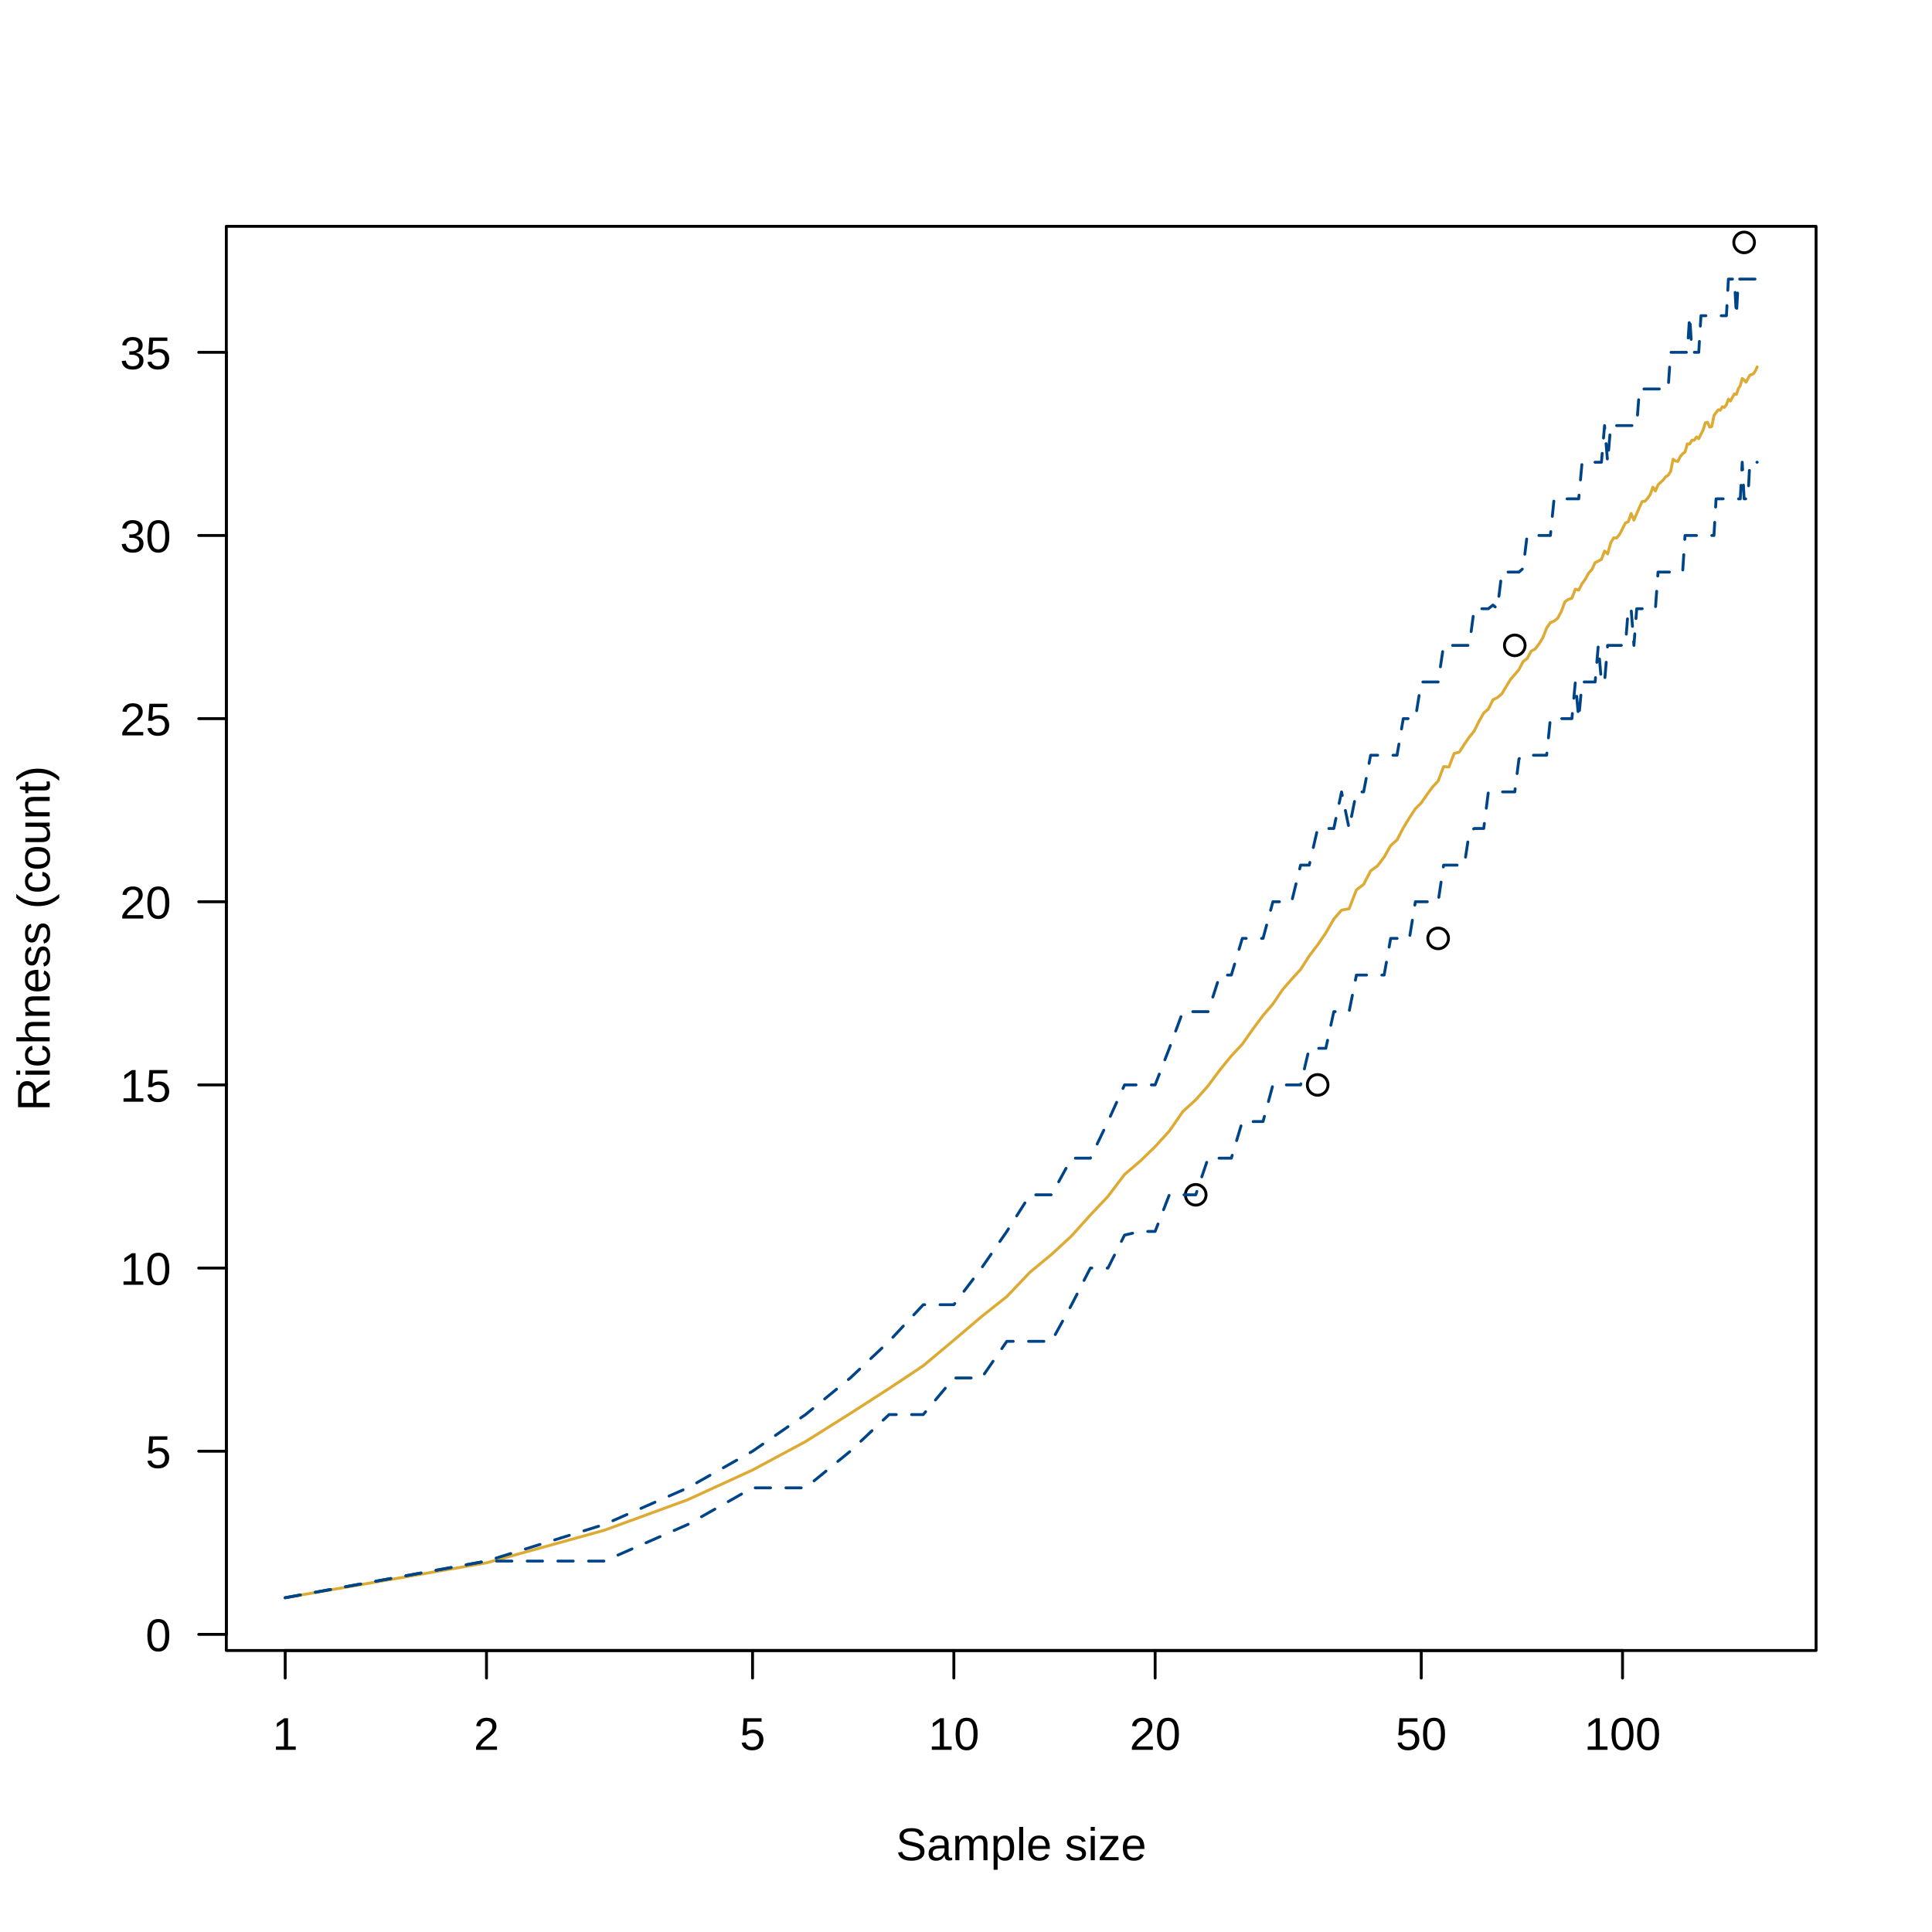
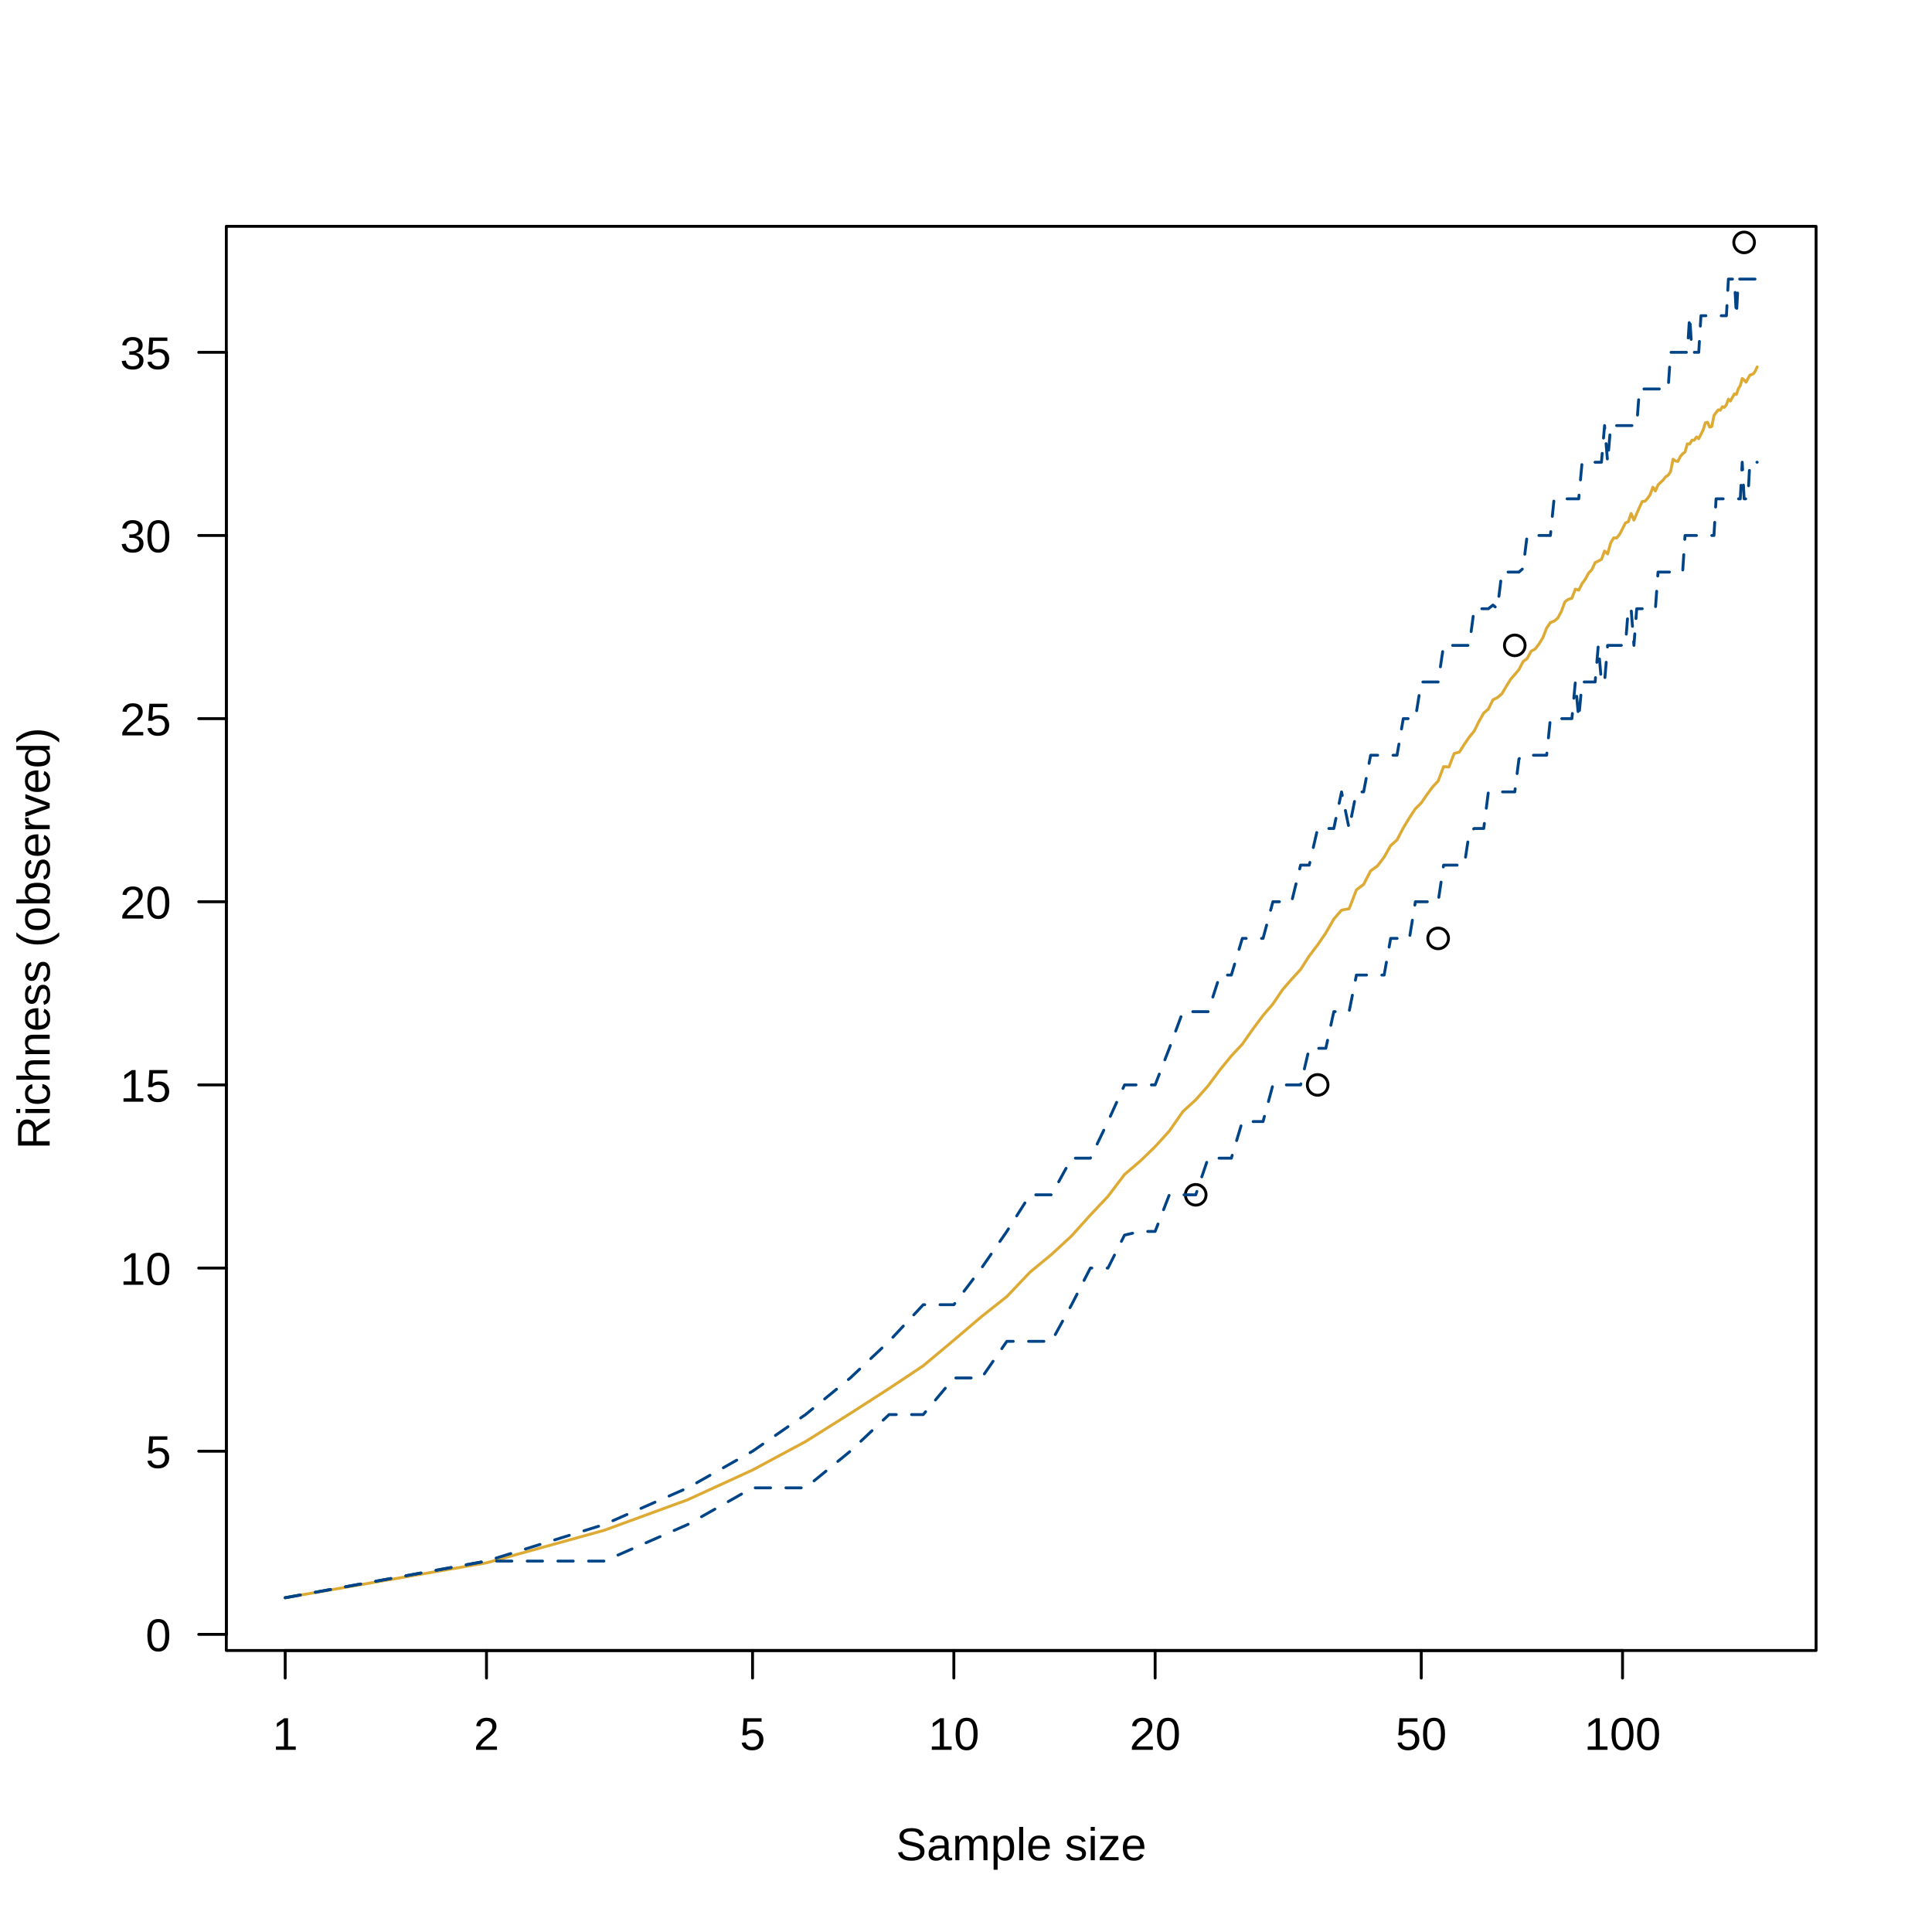
<svg xmlns="http://www.w3.org/2000/svg" class="svglite" width="504.00pt" height="504.00pt" viewBox="0 0 504.00 504.00">
  <defs>
    <style type="text/css">
    .svglite line, .svglite polyline, .svglite polygon, .svglite path, .svglite rect, .svglite circle {
      fill: none;
      stroke: #000000;
      stroke-linecap: round;
      stroke-linejoin: round;
      stroke-miterlimit: 10.00;
    }
    .svglite text {
      white-space: pre;
    }
  </style>
  </defs>
  <rect width="100%" height="100%" style="stroke: none; fill: #FFFFFF;" />
  <defs>
    <clipPath id="cpMC4wMHw1MDQuMDB8MC4wMHw1MDQuMDA=">
      <rect x="0.00" y="0.00" width="504.00" height="504.00" />
    </clipPath>
  </defs>
  <g clip-path="url(#cpMC4wMHw1MDQuMDB8MC4wMHw1MDQuMDA=)">
</g>
  <defs>
    <clipPath id="cpNTkuMDR8NDczLjc2fDU5LjA0fDQzMC41Ng==">
      <rect x="59.04" y="59.04" width="414.72" height="371.52" />
    </clipPath>
  </defs>
  <g clip-path="url(#cpNTkuMDR8NDczLjc2fDU5LjA0fDQzMC41Ng==)">
    <circle cx="454.99" cy="63.24" r="2.70" style="stroke-width: 0.75;" />
    <circle cx="395.16" cy="168.36" r="2.70" style="stroke-width: 0.75;" />
    <circle cx="375.17" cy="244.80" r="2.70" style="stroke-width: 0.75;" />
    <circle cx="343.74" cy="283.02" r="2.70" style="stroke-width: 0.75;" />
    <circle cx="311.93" cy="311.69" r="2.70" style="stroke-width: 0.75;" />
    <polyline points="74.40,416.80 126.91,407.69 157.63,399.20 179.42,391.23 196.32,383.48 210.14,376.06 221.81,368.73 231.93,362.22 240.85,356.28 248.83,349.60 256.05,343.46 262.65,338.23 268.71,331.86 274.32,327.23 279.55,322.40 284.44,316.96 289.03,312.10 293.36,306.38 297.46,302.88 301.34,299.12 305.04,295.06 308.57,289.97 311.93,286.91 315.16,283.25 318.25,279.09 321.22,275.45 324.08,272.39 326.83,268.47 329.49,264.90 332.06,261.91 334.55,258.21 336.95,255.45 339.28,252.90 341.54,249.37 343.74,246.47 345.87,243.37 347.95,239.75 349.97,237.42 351.94,237.06 353.85,232.13 355.73,230.70 357.55,227.19 359.33,225.90 361.08,223.59 362.78,220.58 364.44,219.11 366.07,215.98 367.67,213.34 369.23,210.97 370.76,209.46 372.26,207.26 373.73,205.27 375.17,203.75 376.59,199.98 377.98,200.09 379.34,196.56 380.69,196.21 382.00,194.15 383.30,192.27 384.57,190.72 385.82,188.19 387.06,186.00 388.27,184.98 389.46,182.56 390.63,181.98 391.79,180.99 392.93,179.07 394.05,177.23 395.16,175.96 396.25,174.67 397.32,172.59 398.38,171.80 399.43,169.87 400.46,169.32 401.48,167.99 402.48,166.36 403.47,163.85 404.45,162.40 405.41,162.04 406.36,161.27 407.31,159.50 408.24,156.98 409.15,156.35 410.06,156.05 410.96,153.69 411.84,153.96 412.72,152.24 413.59,151.04 414.44,149.47 415.29,148.57 416.12,146.76 416.95,146.37 417.77,145.93 418.58,143.74 419.38,144.49 420.18,141.62 420.96,140.30 421.74,140.34 422.51,139.38 423.27,137.91 424.02,136.42 424.77,136.11 425.51,133.94 426.24,135.69 426.97,133.98 427.68,132.37 428.39,130.83 429.10,130.77 429.80,130.01 430.49,129.01 431.18,127.09 431.85,128.09 432.53,126.48 433.20,125.84 433.86,125.23 434.51,124.38 435.16,123.99 435.81,123.00 436.45,119.79 437.08,120.26 437.71,120.37 438.33,119.10 438.95,118.37 439.57,117.92 440.17,115.78 440.78,115.85 441.38,114.82 441.97,114.85 442.56,113.99 443.15,114.45 443.73,113.27 444.30,112.18 444.87,110.31 445.44,110.15 446.00,111.43 446.56,111.24 447.12,108.40 447.67,107.63 448.22,106.92 448.76,107.02 449.30,106.10 449.83,106.28 450.37,105.59 450.89,104.13 451.42,104.62 451.94,103.66 452.46,102.75 452.97,102.90 453.48,101.40 453.99,100.59 454.49,98.72 454.99,99.14 455.49,99.71 455.98,98.78 456.47,97.88 456.96,97.70 457.44,97.49 457.92,96.77 458.40,95.71 " style="stroke-width: 0.75; stroke: #DDAA33;" />
    <polyline points="74.40,416.80 126.91,407.24 157.63,407.24 179.42,397.69 196.32,388.13 210.14,388.13 221.81,378.58 231.93,369.02 240.85,369.02 248.83,359.47 256.05,359.47 262.65,349.91 268.71,349.91 274.32,349.91 279.55,340.36 284.44,330.80 289.03,330.80 293.36,322.20 297.46,321.24 301.34,321.24 305.04,311.69 308.57,311.69 311.93,311.69 315.16,302.13 318.25,302.13 321.22,302.13 324.08,292.58 326.83,292.58 329.49,292.58 332.06,283.02 334.55,283.02 336.95,283.02 339.28,283.02 341.54,273.47 343.74,273.47 345.87,273.47 347.95,263.91 349.97,263.91 351.94,263.91 353.85,254.36 355.73,254.36 357.55,254.36 359.33,254.36 361.08,254.36 362.78,244.80 364.44,244.80 366.07,244.80 367.67,244.80 369.23,235.24 370.76,235.24 372.26,235.24 373.73,235.24 375.17,235.24 376.59,225.69 377.98,225.69 379.34,225.69 380.69,225.69 382.00,225.69 383.30,217.09 384.57,216.13 385.82,216.13 387.06,216.13 388.27,206.58 389.46,206.58 390.63,206.58 391.79,206.58 392.93,206.58 394.05,206.58 395.16,206.58 396.25,197.98 397.32,197.02 398.38,197.02 399.43,197.02 400.46,197.02 401.48,197.02 402.48,197.02 403.47,197.02 404.45,187.47 405.41,187.47 406.36,187.47 407.31,187.47 408.24,187.47 409.15,187.47 410.06,187.47 410.96,177.91 411.84,187.47 412.72,177.91 413.59,177.91 414.44,177.91 415.29,177.91 416.12,177.91 416.95,168.36 417.77,177.91 418.58,177.91 419.38,168.36 420.18,168.36 420.96,168.36 421.74,168.36 422.51,168.36 423.27,168.36 424.02,168.36 424.77,158.80 425.51,158.80 426.24,168.36 426.97,158.80 427.68,158.80 428.39,158.80 429.10,158.80 429.80,158.80 430.49,158.80 431.18,158.80 431.85,158.80 432.53,149.24 433.20,149.24 433.86,149.24 434.51,149.24 435.16,149.24 435.81,149.24 436.45,149.24 437.08,149.24 437.71,149.24 438.33,149.24 438.95,149.24 439.57,139.69 440.17,139.69 440.78,139.69 441.38,139.69 441.97,139.69 442.56,139.69 443.15,139.69 443.73,139.69 444.30,139.69 444.87,139.69 445.44,139.69 446.00,139.69 446.56,139.69 447.12,139.69 447.67,130.13 448.22,130.13 448.76,130.13 449.30,130.13 449.83,130.13 450.37,130.13 450.89,130.13 451.42,130.13 451.94,130.13 452.46,130.13 452.97,130.13 453.48,130.13 453.99,130.13 454.49,120.58 454.99,130.13 455.49,130.13 455.98,130.13 456.47,120.58 456.96,120.58 457.44,120.58 457.92,120.58 458.40,120.58 " style="stroke-width: 0.75; stroke: #004488; stroke-dasharray: 4.00,4.00;" />
    <polyline points="74.40,416.80 126.91,407.24 157.63,397.69 179.42,388.13 196.32,378.58 210.14,369.02 221.81,359.47 231.93,349.91 240.85,340.36 248.83,340.36 256.05,330.80 262.65,321.24 268.71,311.69 274.32,311.69 279.55,302.13 284.44,302.13 289.03,292.58 293.36,283.02 297.46,283.02 301.34,283.02 305.04,273.47 308.57,263.91 311.93,263.91 315.16,263.91 318.25,254.36 321.22,254.36 324.08,244.80 326.83,244.80 329.49,244.80 332.06,235.24 334.55,235.24 336.95,235.24 339.28,225.69 341.54,225.69 343.74,216.13 345.87,216.13 347.95,216.13 349.97,206.58 351.94,216.13 353.85,206.58 355.73,206.58 357.55,197.02 359.33,197.02 361.08,197.02 362.78,197.02 364.44,197.02 366.07,187.47 367.67,187.47 369.23,187.47 370.76,177.91 372.26,177.91 373.73,177.91 375.17,177.91 376.59,168.36 377.98,168.36 379.34,168.36 380.69,168.36 382.00,168.36 383.30,168.36 384.57,158.80 385.82,158.80 387.06,158.80 388.27,158.80 389.46,157.84 390.63,158.80 391.79,149.24 392.93,149.24 394.05,149.24 395.16,149.24 396.25,149.24 397.32,148.29 398.38,139.69 399.43,139.69 400.46,139.69 401.48,139.69 402.48,139.69 403.47,139.69 404.45,139.69 405.41,130.13 406.36,130.13 407.31,130.13 408.24,130.13 409.15,130.13 410.06,130.13 410.96,130.13 411.84,130.13 412.72,120.58 413.59,120.58 414.44,120.58 415.29,120.58 416.12,120.58 416.95,120.58 417.77,120.58 418.58,111.02 419.38,120.58 420.18,111.02 420.96,111.02 421.74,111.02 422.51,111.02 423.27,111.02 424.02,111.02 424.77,111.02 425.51,111.02 426.24,111.02 426.97,111.02 427.68,101.47 428.39,101.47 429.10,101.47 429.80,101.47 430.49,101.47 431.18,101.47 431.85,101.47 432.53,101.47 433.20,101.47 433.86,101.47 434.51,101.47 435.16,101.47 435.81,91.91 436.45,91.91 437.08,91.91 437.71,91.91 438.33,91.91 438.95,91.91 439.57,91.91 440.17,91.91 440.78,82.36 441.38,91.91 441.97,91.91 442.56,91.91 443.15,91.91 443.73,82.36 444.30,82.36 444.87,82.36 445.44,82.36 446.00,82.36 446.56,82.36 447.12,82.36 447.67,82.36 448.22,82.36 448.76,82.36 449.30,82.36 449.83,82.36 450.37,82.36 450.89,72.80 451.42,72.80 451.94,72.80 452.46,72.80 452.97,82.36 453.48,72.80 453.99,72.80 454.49,72.80 454.99,72.80 455.49,72.80 455.98,72.80 456.47,72.80 456.96,72.80 457.44,72.80 457.92,72.80 458.40,72.80 " style="stroke-width: 0.75; stroke: #004488; stroke-dasharray: 4.00,4.00;" />
  </g>
  <g clip-path="url(#cpMC4wMHw1MDQuMDB8MC4wMHw1MDQuMDA=)">
    <line x1="74.40" y1="430.56" x2="423.27" y2="430.56" style="stroke-width: 0.75;" />
    <line x1="74.40" y1="430.56" x2="74.40" y2="437.76" style="stroke-width: 0.75;" />
    <line x1="126.91" y1="430.56" x2="126.91" y2="437.76" style="stroke-width: 0.75;" />
    <line x1="196.32" y1="430.56" x2="196.32" y2="437.76" style="stroke-width: 0.75;" />
    <line x1="248.83" y1="430.56" x2="248.83" y2="437.76" style="stroke-width: 0.75;" />
    <line x1="301.34" y1="430.56" x2="301.34" y2="437.76" style="stroke-width: 0.75;" />
    <line x1="370.76" y1="430.56" x2="370.76" y2="437.76" style="stroke-width: 0.75;" />
    <line x1="423.27" y1="430.56" x2="423.27" y2="437.76" style="stroke-width: 0.75;" />
    <text x="74.40" y="456.48" text-anchor="middle" style="font-size: 12.00px; font-family: &quot;Arial&quot;;" textLength="7.64px" lengthAdjust="spacingAndGlyphs">1</text>
    <text x="126.91" y="456.48" text-anchor="middle" style="font-size: 12.00px; font-family: &quot;Arial&quot;;" textLength="7.64px" lengthAdjust="spacingAndGlyphs">2</text>
    <text x="196.32" y="456.48" text-anchor="middle" style="font-size: 12.00px; font-family: &quot;Arial&quot;;" textLength="7.64px" lengthAdjust="spacingAndGlyphs">5</text>
    <text x="248.83" y="456.48" text-anchor="middle" style="font-size: 12.00px; font-family: &quot;Arial&quot;;" textLength="15.28px" lengthAdjust="spacingAndGlyphs">10</text>
    <text x="301.34" y="456.48" text-anchor="middle" style="font-size: 12.00px; font-family: &quot;Arial&quot;;" textLength="15.28px" lengthAdjust="spacingAndGlyphs">20</text>
    <text x="370.76" y="456.48" text-anchor="middle" style="font-size: 12.00px; font-family: &quot;Arial&quot;;" textLength="15.28px" lengthAdjust="spacingAndGlyphs">50</text>
    <text x="423.27" y="456.48" text-anchor="middle" style="font-size: 12.00px; font-family: &quot;Arial&quot;;" textLength="22.92px" lengthAdjust="spacingAndGlyphs">100</text>
    <line x1="59.04" y1="426.36" x2="59.04" y2="91.91" style="stroke-width: 0.75;" />
    <line x1="59.04" y1="426.36" x2="51.84" y2="426.36" style="stroke-width: 0.75;" />
    <line x1="59.04" y1="378.58" x2="51.84" y2="378.58" style="stroke-width: 0.75;" />
    <line x1="59.04" y1="330.80" x2="51.84" y2="330.80" style="stroke-width: 0.75;" />
    <line x1="59.04" y1="283.02" x2="51.84" y2="283.02" style="stroke-width: 0.75;" />
    <line x1="59.04" y1="235.24" x2="51.84" y2="235.24" style="stroke-width: 0.75;" />
    <line x1="59.04" y1="187.47" x2="51.84" y2="187.47" style="stroke-width: 0.75;" />
    <line x1="59.04" y1="139.69" x2="51.84" y2="139.69" style="stroke-width: 0.75;" />
    <line x1="59.04" y1="91.91" x2="51.84" y2="91.91" style="stroke-width: 0.75;" />
    <text x="44.64" y="430.73" text-anchor="end" style="font-size: 12.00px; font-family: &quot;Arial&quot;;" textLength="7.64px" lengthAdjust="spacingAndGlyphs">0</text>
    <text x="44.64" y="382.95" text-anchor="end" style="font-size: 12.00px; font-family: &quot;Arial&quot;;" textLength="7.64px" lengthAdjust="spacingAndGlyphs">5</text>
    <text x="44.64" y="335.17" text-anchor="end" style="font-size: 12.00px; font-family: &quot;Arial&quot;;" textLength="15.28px" lengthAdjust="spacingAndGlyphs">10</text>
    <text x="44.64" y="287.40" text-anchor="end" style="font-size: 12.00px; font-family: &quot;Arial&quot;;" textLength="15.28px" lengthAdjust="spacingAndGlyphs">15</text>
    <text x="44.64" y="239.62" text-anchor="end" style="font-size: 12.00px; font-family: &quot;Arial&quot;;" textLength="15.28px" lengthAdjust="spacingAndGlyphs">20</text>
    <text x="44.64" y="191.84" text-anchor="end" style="font-size: 12.00px; font-family: &quot;Arial&quot;;" textLength="15.28px" lengthAdjust="spacingAndGlyphs">25</text>
    <text x="44.64" y="144.06" text-anchor="end" style="font-size: 12.00px; font-family: &quot;Arial&quot;;" textLength="15.28px" lengthAdjust="spacingAndGlyphs">30</text>
    <text x="44.64" y="96.29" text-anchor="end" style="font-size: 12.00px; font-family: &quot;Arial&quot;;" textLength="15.28px" lengthAdjust="spacingAndGlyphs">35</text>
    <polygon points="59.04,430.56 473.76,430.56 473.76,59.04 59.04,59.04 " style="stroke-width: 0.75;" />
    <text x="266.40" y="485.28" text-anchor="middle" style="font-size: 12.00px; font-family: &quot;Arial&quot;;" textLength="72.10px" lengthAdjust="spacingAndGlyphs">Sample size</text>
-     <text transform="translate(12.96,244.80) rotate(-90)" text-anchor="middle" style="font-size: 12.00px; font-family: &quot;Arial&quot;;" textLength="100.45px" lengthAdjust="spacingAndGlyphs">Richness (count)</text>
+     <text transform="translate(12.96,244.80) rotate(-90)" text-anchor="middle" style="font-size: 12.00px; font-family: &quot;Arial&quot;;" textLength="122.22px" lengthAdjust="spacingAndGlyphs">Richness (observed)</text>
  </g>
</svg>
